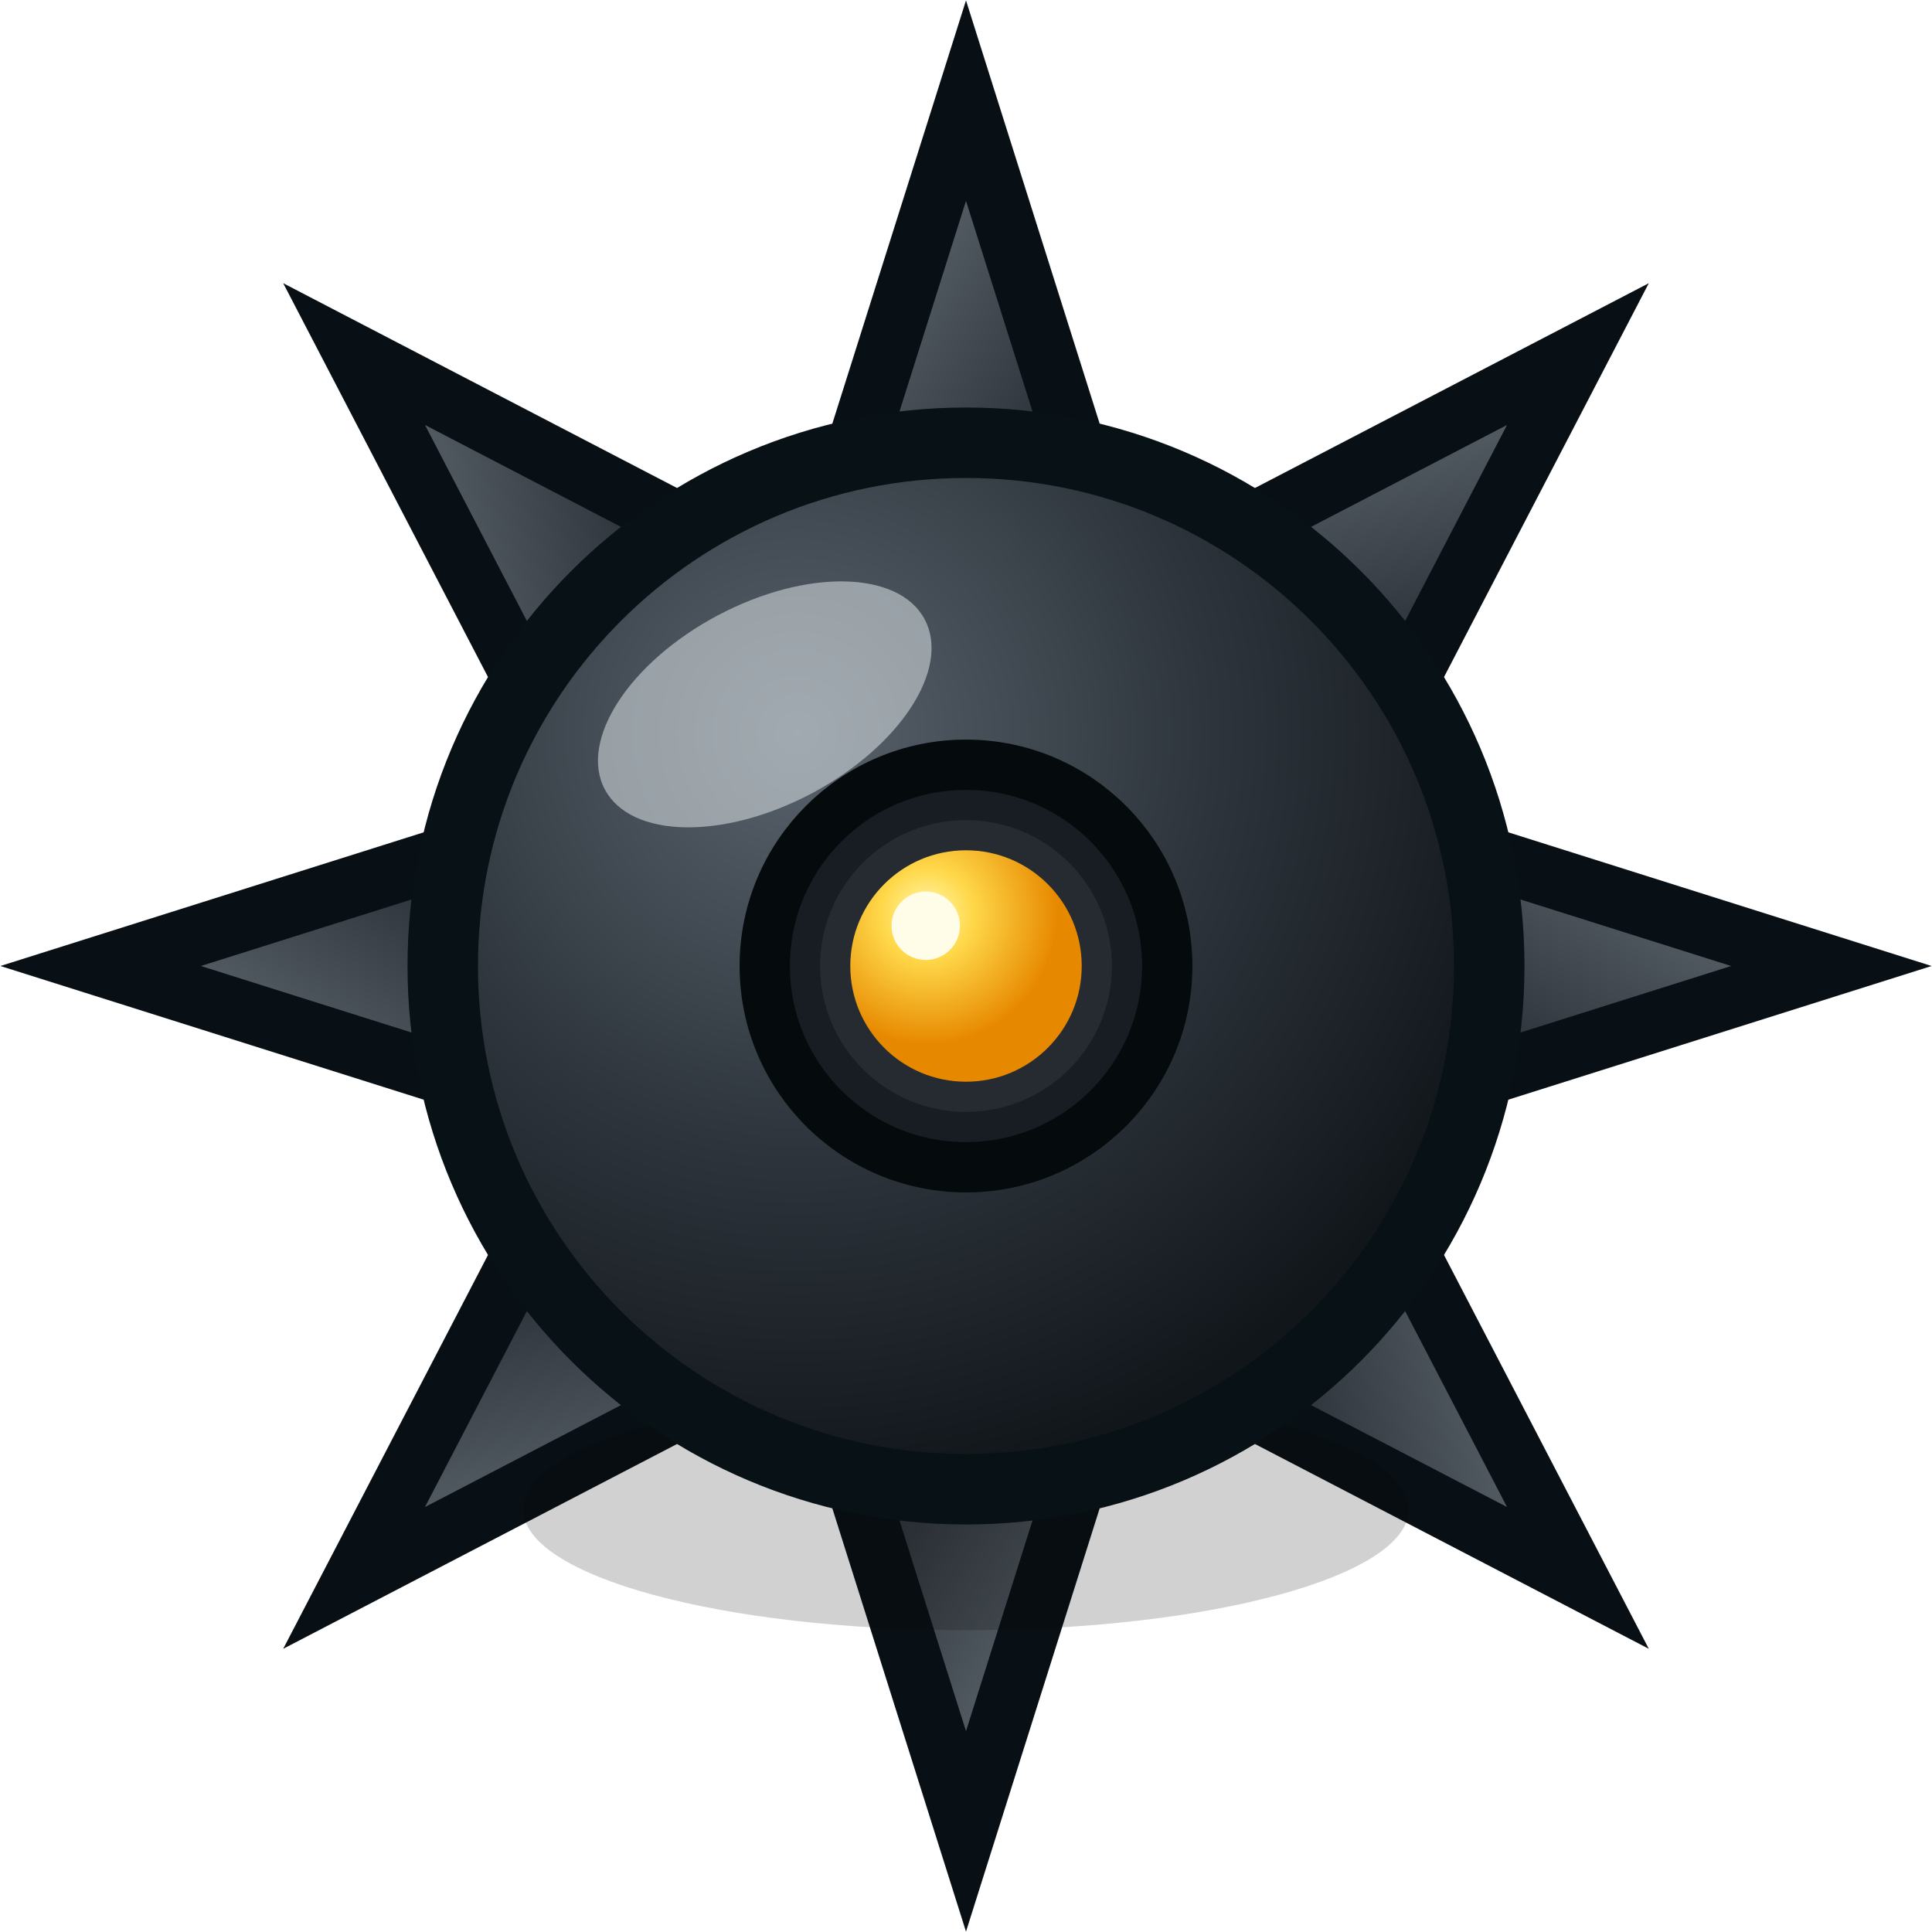
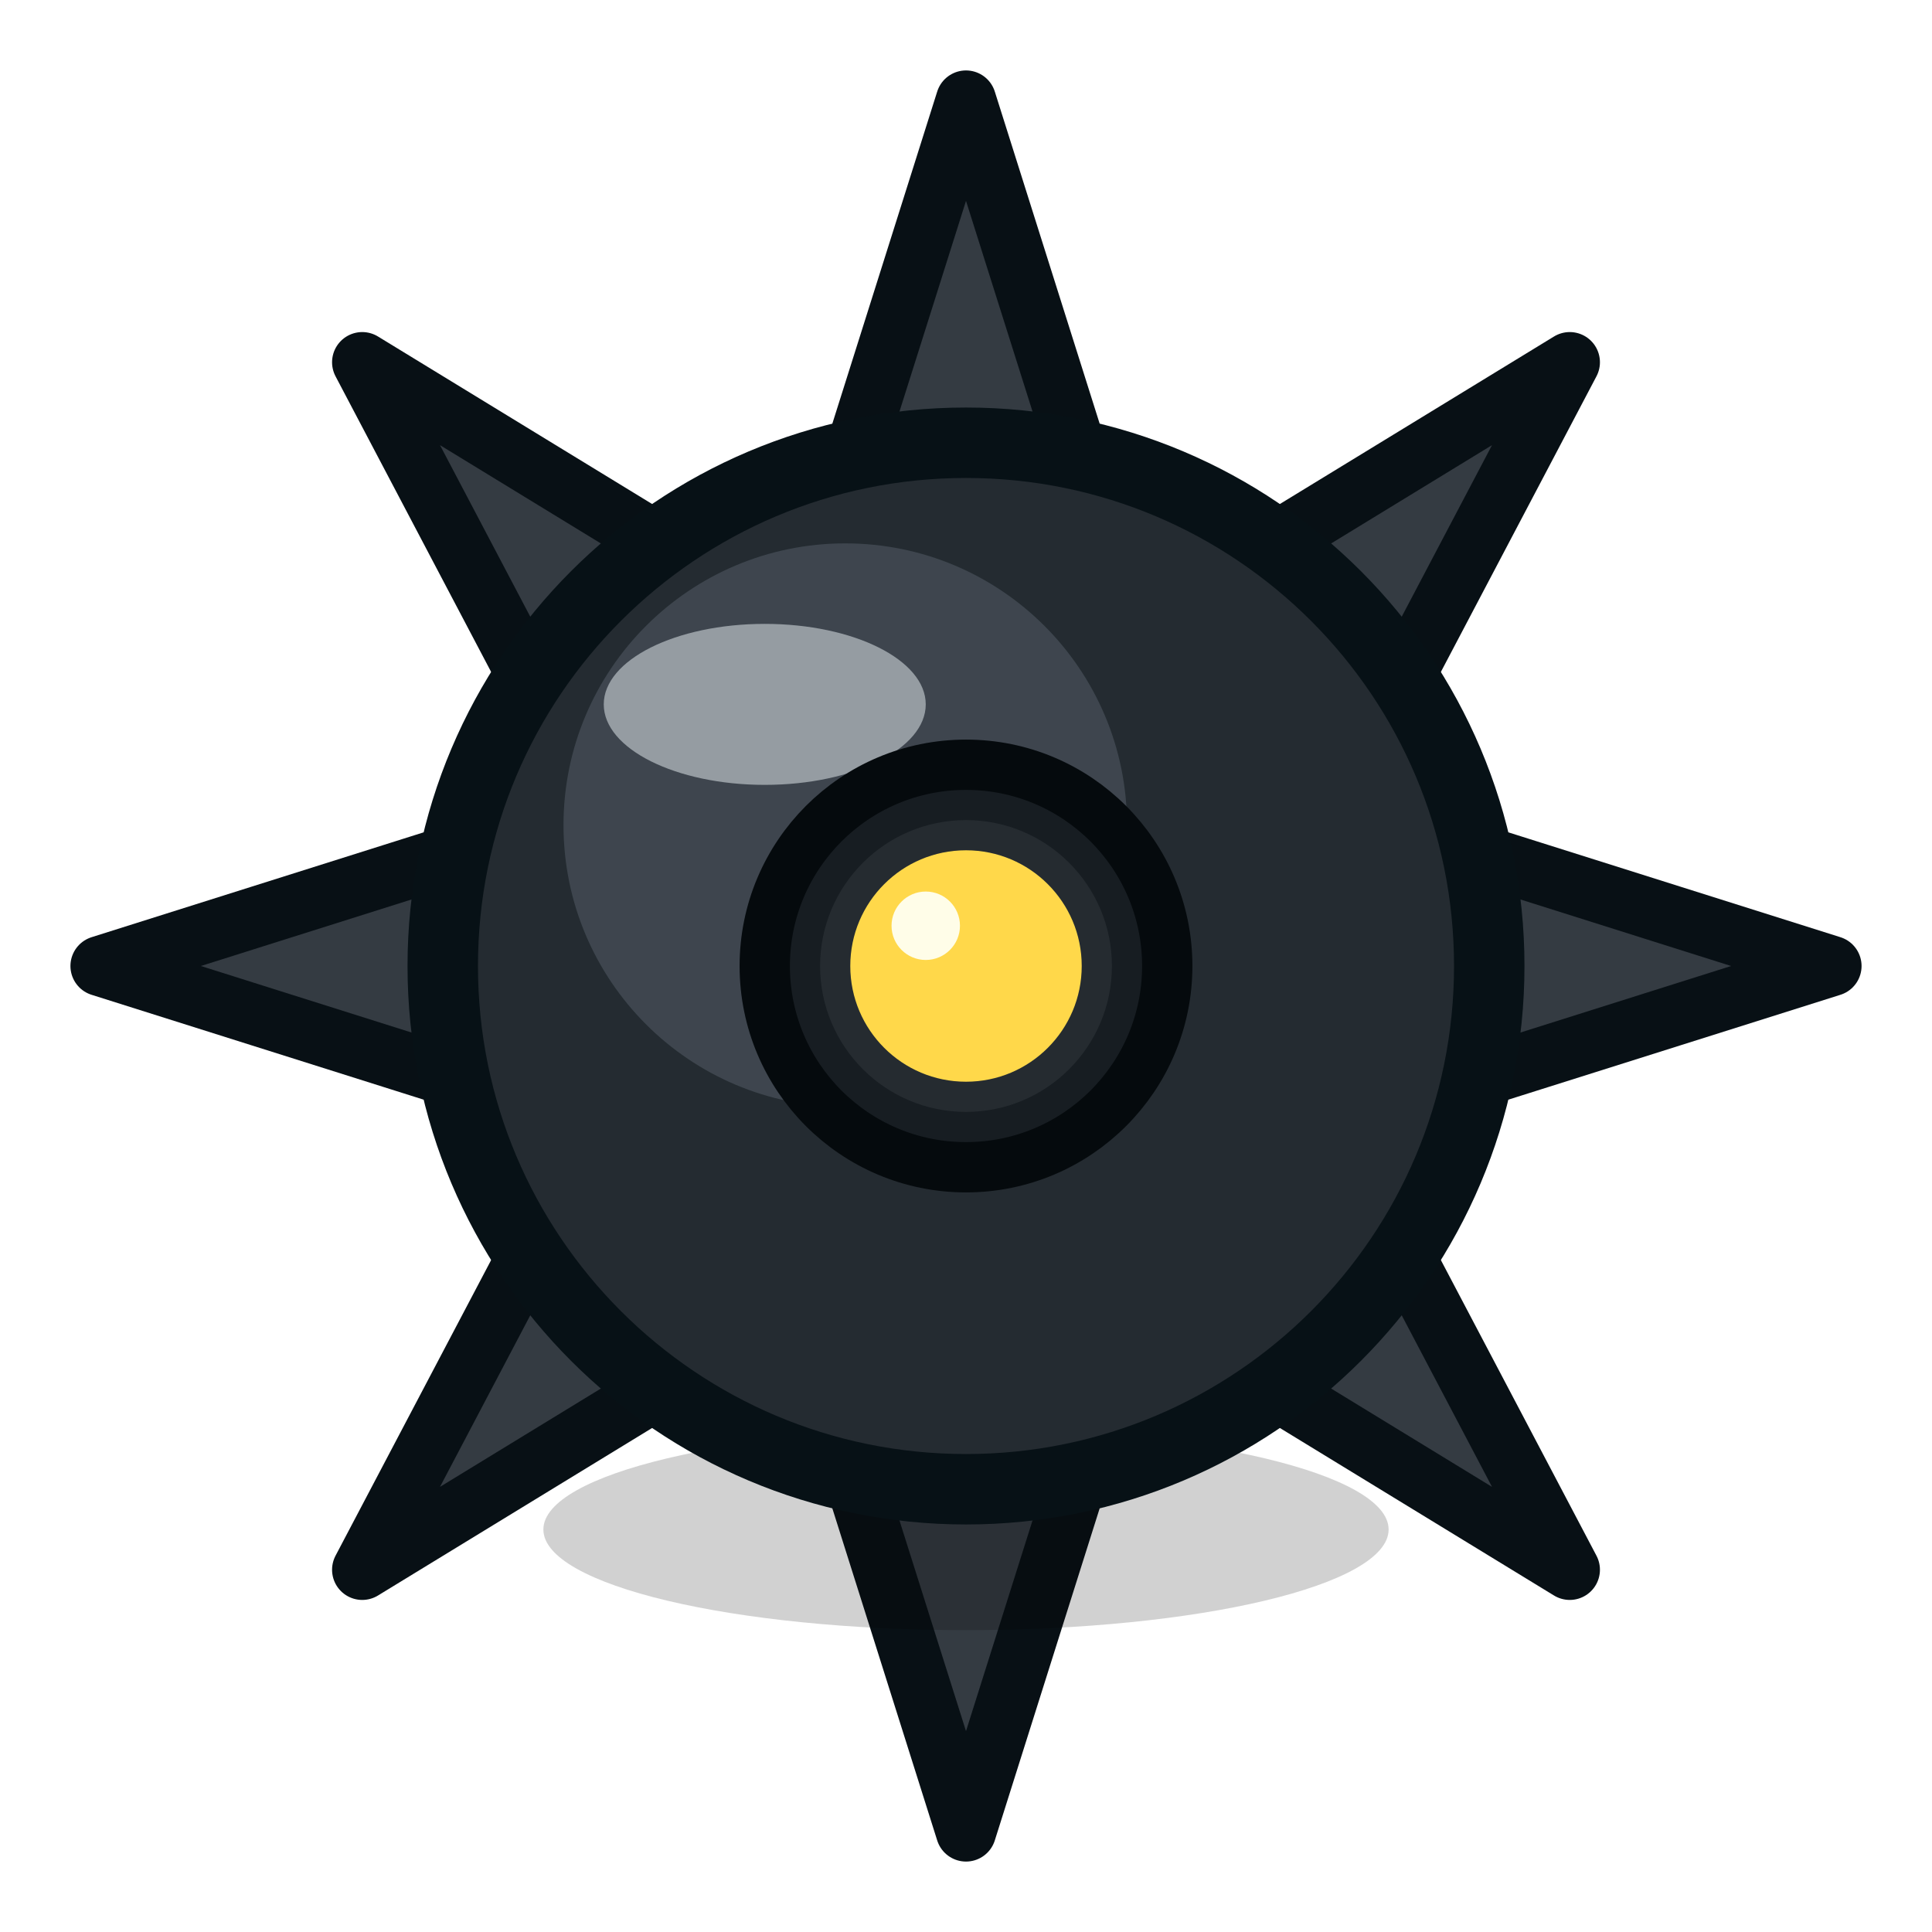
<svg xmlns="http://www.w3.org/2000/svg" width="96" height="96" viewBox="0 0 96 96">
-   <defs>
-     <radialGradient id="b" cx="34%" cy="28%" r="72%">
-       <stop offset="0" stop-color="#59636d" />
-       <stop offset="0.55" stop-color="#2d343b" />
-       <stop offset="1" stop-color="#11161b" />
-     </radialGradient>
-     <linearGradient id="s" x1="0" y1="0" x2="1" y2="1">
-       <stop offset="0" stop-color="#707982" />
-       <stop offset="1" stop-color="#20262c" />
-     </linearGradient>
-     <radialGradient id="c" cx="35%" cy="30%">
-       <stop offset="0" stop-color="#fff9b0" />
-       <stop offset="0.35" stop-color="#ffd84a" />
-       <stop offset="1" stop-color="#e78900" />
-     </radialGradient>
-   </defs>
-   <g transform="translate(48 48)" fill="url(#s)" stroke="#081015" stroke-width="3">
-     <polygon points="0,-43 -6,-24 6,-24" />
-     <polygon points="0,-43 -6,-24 6,-24" transform="rotate(45)" />
-     <polygon points="0,-43 -6,-24 6,-24" transform="rotate(90)" />
-     <polygon points="0,-43 -6,-24 6,-24" transform="rotate(135)" />
-     <polygon points="0,-43 -6,-24 6,-24" transform="rotate(180)" />
-     <polygon points="0,-43 -6,-24 6,-24" transform="rotate(225)" />
-     <polygon points="0,-43 -6,-24 6,-24" transform="rotate(270)" />
-     <polygon points="0,-43 -6,-24 6,-24" transform="rotate(315)" />
+   <g fill="#343b42" stroke="#081015" stroke-width="3" stroke-linejoin="round">
+     <polygon points="48,5 42,24 54,24" />
+     <polygon points="78,18 60,29 68,37" />
+     <polygon points="91,48 72,42 72,54" />
+     <polygon points="78,78 68,59 60,67" />
+     <polygon points="48,91 42,72 54,72" />
+     <polygon points="18,78 28,59 36,67" />
+     <polygon points="5,48 24,42 24,54" />
+     <polygon points="18,18 28,37 36,29" />
  </g>
-   <ellipse cx="48" cy="75" rx="22" ry="6" fill="#000" opacity=".18" />
-   <circle cx="48" cy="48" r="26" fill="url(#b)" stroke="#071116" stroke-width="3.5" />
-   <ellipse cx="38" cy="35" rx="9" ry="5" fill="#dce4e8" opacity=".55" transform="rotate(-28 38 35)" />
+   <ellipse cx="48" cy="76" rx="21" ry="5" fill="#000000" opacity="0.18" />
+   <circle cx="48" cy="48" r="26" fill="#242b31" stroke="#071116" stroke-width="3.5" />
+   <circle cx="42" cy="41" r="14" fill="#59636d" opacity="0.48" />
+   <ellipse cx="38" cy="35" rx="8" ry="4" fill="#dce4e8" opacity="0.55" />
  <circle cx="48" cy="48" r="10" fill="#171d22" stroke="#050a0d" stroke-width="2.5" />
-   <circle cx="48" cy="48" r="6.5" fill="url(#c)" stroke="#252b30" stroke-width="1.5" />
+   <circle cx="48" cy="48" r="6.5" fill="#ffd84a" stroke="#252b30" stroke-width="1.5" />
  <circle cx="46" cy="46" r="1.7" fill="#fffde8" />
</svg>
